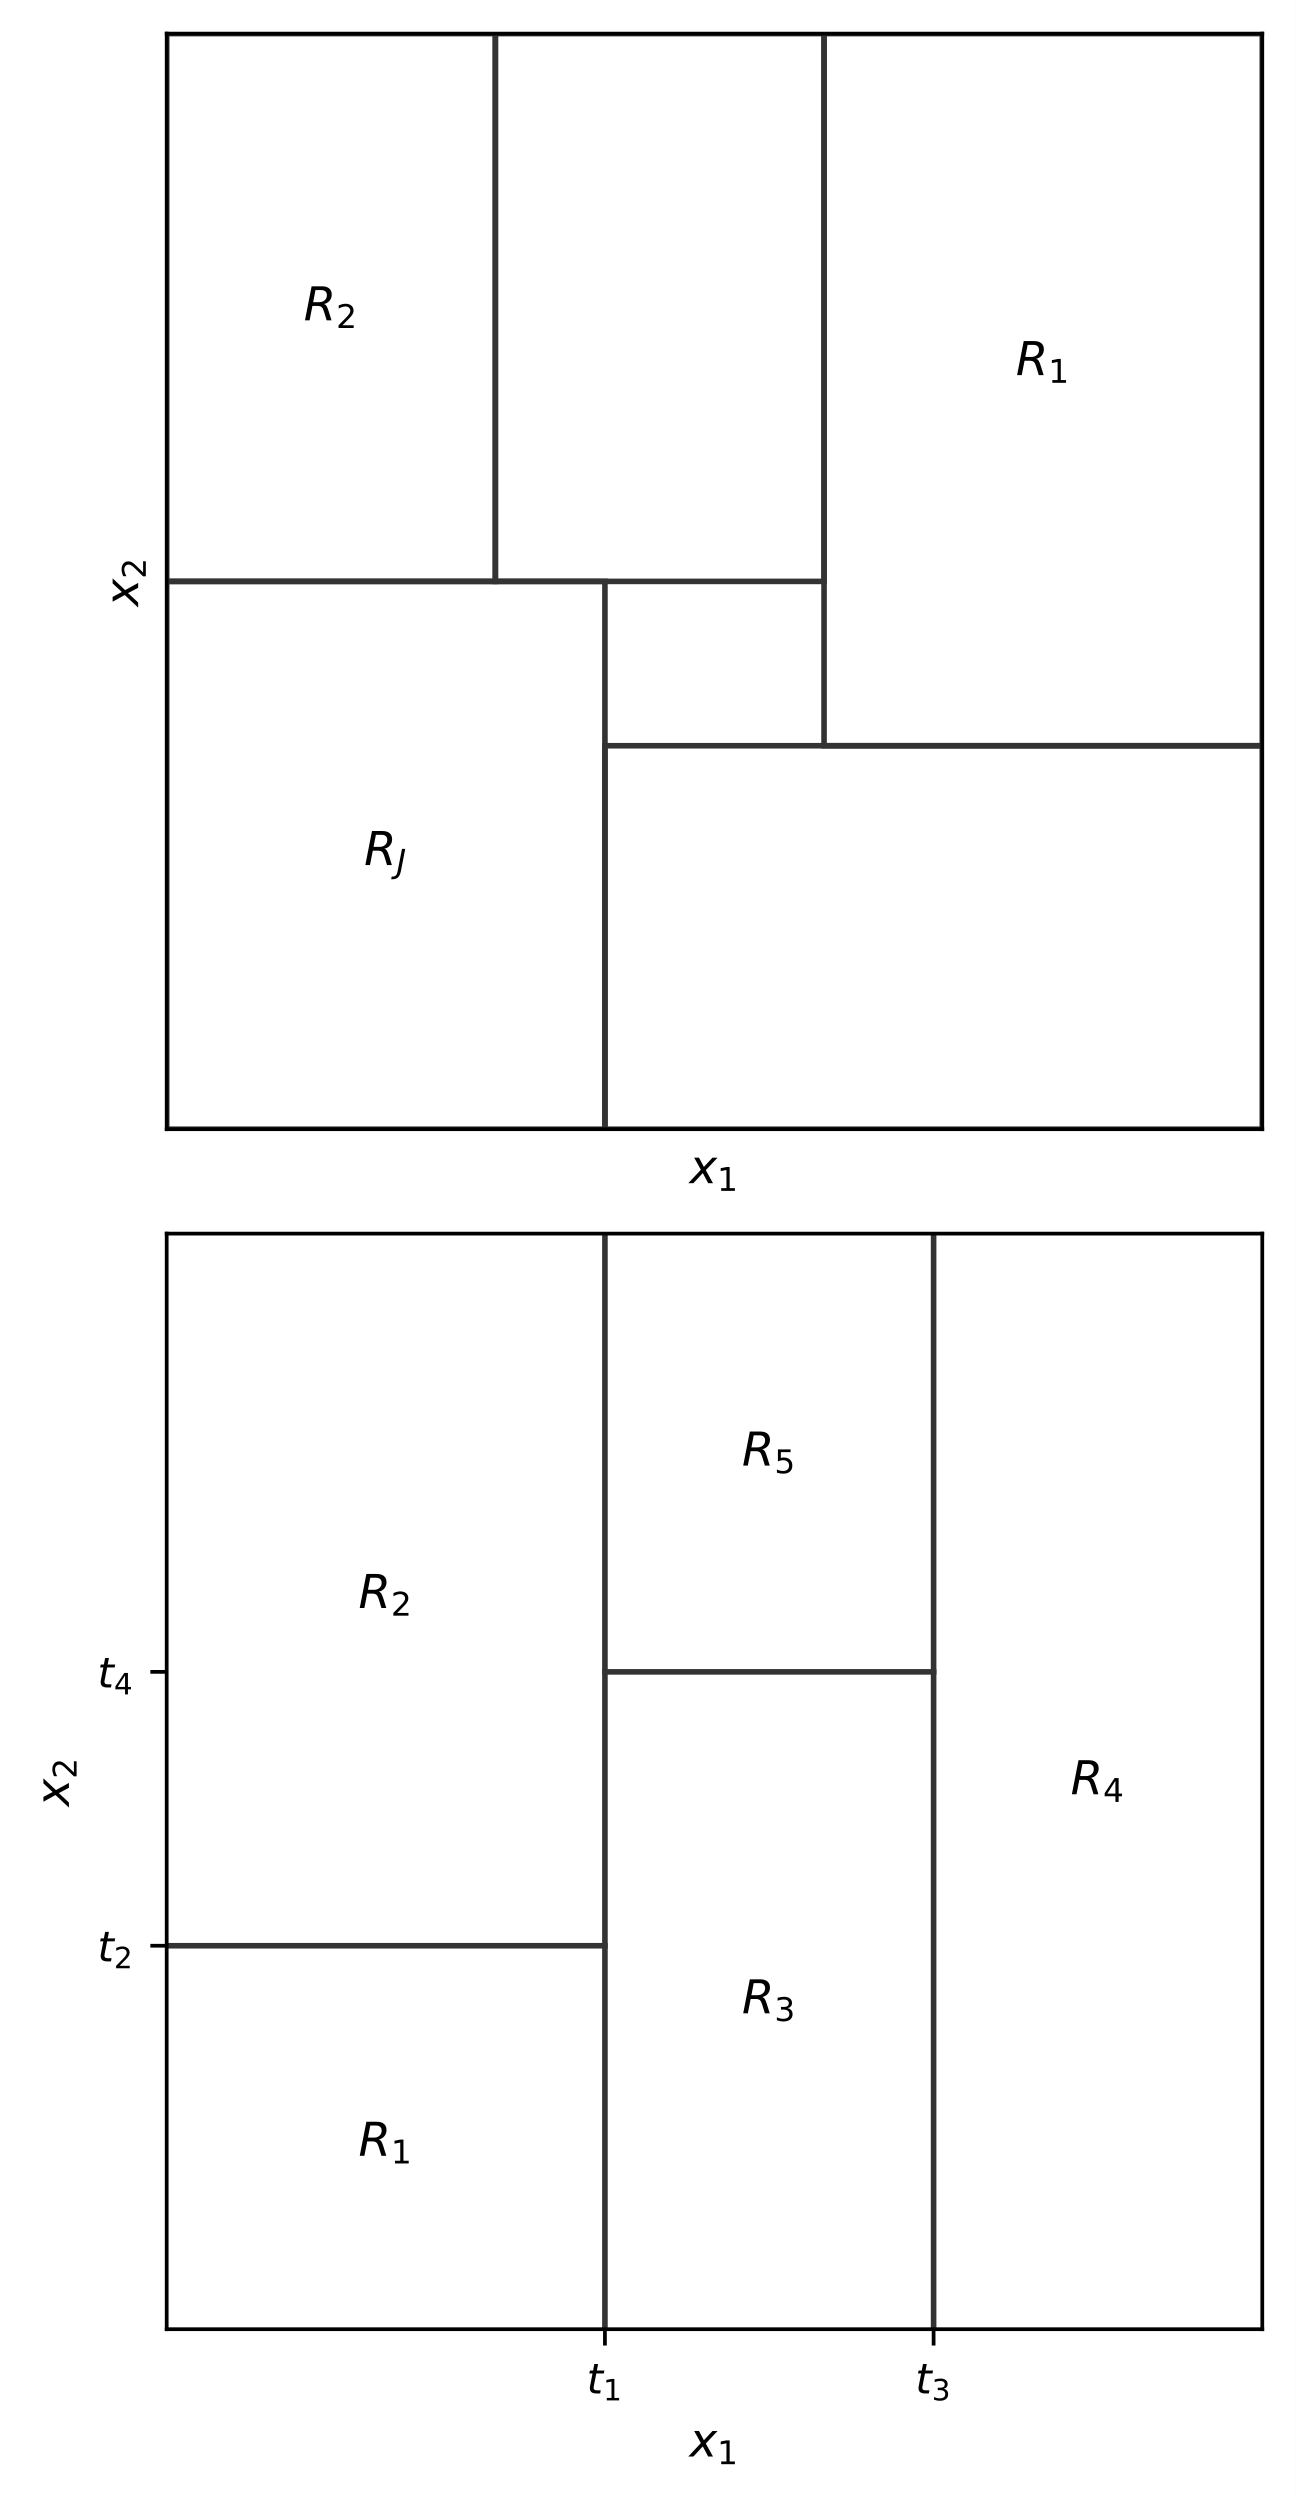
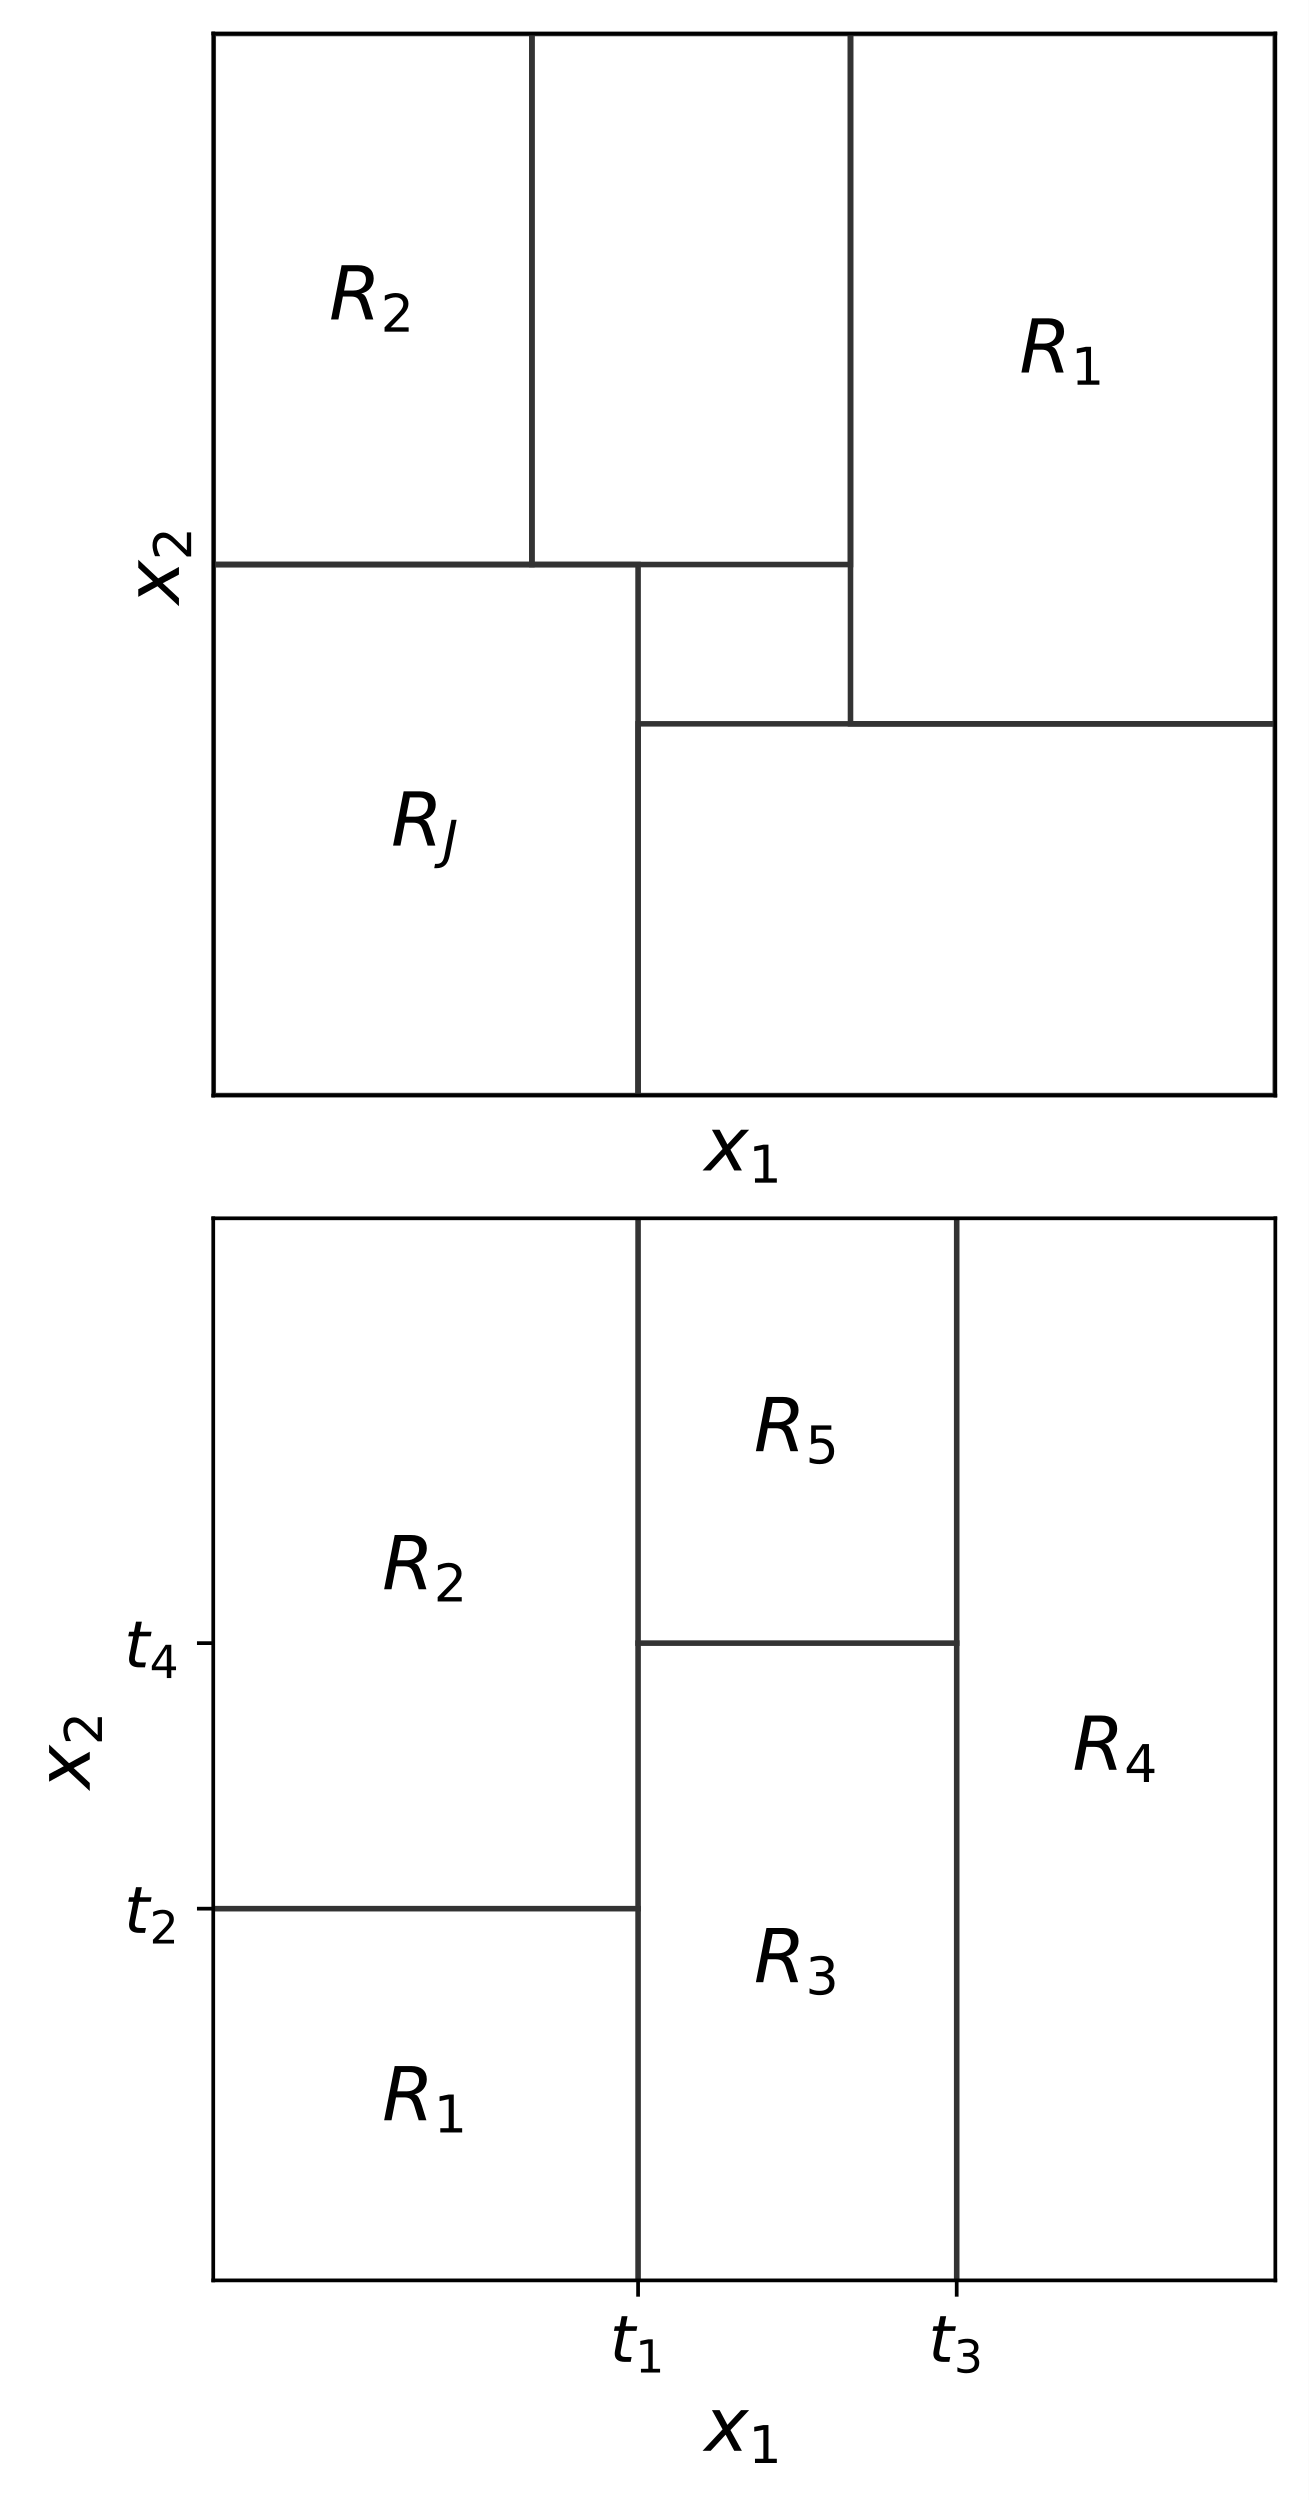
- <svg xmlns="http://www.w3.org/2000/svg" xmlns:xlink="http://www.w3.org/1999/xlink" width="277.604pt" height="535.548pt" viewBox="0 0 277.604 535.548" version="1.1">
+ <svg xmlns="http://www.w3.org/2000/svg" xmlns:xlink="http://www.w3.org/1999/xlink" width="281.497pt" height="537.698pt" viewBox="0 0 281.497 537.698" version="1.1">
  <defs>
    <style type="text/css">*{stroke-linejoin: round; stroke-linecap: butt}</style>
  </defs>
  <g id="figure_1">
    <g id="patch_1">
-       <path d="M 0 535.548  L 277.604 535.548  L 277.604 0  L 0 0  z " style="fill: #ffffff" />
+       <path d="M 0 537.698  L 281.497 537.698  L 281.497 0  L 0 0  z " style="fill: #ffffff" />
    </g>
    <g id="axes_1">
      <g id="patch_2">
-         <path d="M 35.708 241.896  L 270.404 241.896  L 270.404 7.2  L 35.708 7.2  z " style="fill: #ffffff" />
+         <path d="M 45.865 235.632  L 274.297 235.632  L 274.297 7.2  L 45.865 7.2  z " style="fill: #ffffff" />
      </g>
      <g id="patch_3">
-         <path d="M 35.708 241.896  L 129.587 241.896  L 129.587 124.548  L 35.708 124.548  L 35.708 241.896  z " clip-path="url(#p70985c1d56)" style="fill: none; stroke: #333333; stroke-width: 1.2; stroke-linejoin: miter" />
+         <path d="M 45.865 235.632  L 137.238 235.632  L 137.238 121.416  L 45.865 121.416  L 45.865 235.632  z " clip-path="url(#p4da0d11aa5)" style="fill: none; stroke: #333333; stroke-width: 1.2; stroke-linejoin: miter" />
      </g>
      <g id="patch_4">
-         <path d="M 35.708 124.548  L 106.117 124.548  L 106.117 7.2  L 35.708 7.2  L 35.708 124.548  z " clip-path="url(#p70985c1d56)" style="fill: none; stroke: #333333; stroke-width: 1.2; stroke-linejoin: miter" />
+         <path d="M 45.865 121.416  L 114.395 121.416  L 114.395 7.2  L 45.865 7.2  L 45.865 121.416  z " clip-path="url(#p4da0d11aa5)" style="fill: none; stroke: #333333; stroke-width: 1.2; stroke-linejoin: miter" />
      </g>
      <g id="patch_5">
-         <path d="M 106.117 124.548  L 176.526 124.548  L 176.526 7.2  L 106.117 7.2  L 106.117 124.548  z " clip-path="url(#p70985c1d56)" style="fill: none; stroke: #333333; stroke-width: 1.2; stroke-linejoin: miter" />
+         <path d="M 114.395 121.416  L 182.924 121.416  L 182.924 7.2  L 114.395 7.2  L 114.395 121.416  z " clip-path="url(#p4da0d11aa5)" style="fill: none; stroke: #333333; stroke-width: 1.2; stroke-linejoin: miter" />
      </g>
      <g id="patch_6">
-         <path d="M 129.587 241.896  L 270.404 241.896  L 270.404 159.752  L 129.587 159.752  L 129.587 241.896  z " clip-path="url(#p70985c1d56)" style="fill: none; stroke: #333333; stroke-width: 1.2; stroke-linejoin: miter" />
+         <path d="M 137.238 235.632  L 274.297 235.632  L 274.297 155.681  L 137.238 155.681  L 137.238 235.632  z " clip-path="url(#p4da0d11aa5)" style="fill: none; stroke: #333333; stroke-width: 1.2; stroke-linejoin: miter" />
      </g>
      <g id="patch_7">
-         <path d="M 176.526 159.752  L 270.404 159.752  L 270.404 7.2  L 176.526 7.2  L 176.526 159.752  z " clip-path="url(#p70985c1d56)" style="fill: none; stroke: #333333; stroke-width: 1.2; stroke-linejoin: miter" />
+         <path d="M 182.924 155.681  L 274.297 155.681  L 274.297 7.2  L 182.924 7.2  L 182.924 155.681  z " clip-path="url(#p4da0d11aa5)" style="fill: none; stroke: #333333; stroke-width: 1.2; stroke-linejoin: miter" />
      </g>
      <g id="matplotlib.axis_1">
        <g id="text_1">
-           <g transform="translate(147.7061 253.4944) scale(0.1 -0.1)">
+           <g transform="translate(151.521 251.7895) scale(0.16 -0.16)">
            <defs>
              <path id="DejaVuSans-Oblique-78" d="M 3841 3500  L 2234 1784  L 3219 0  L 2559 0  L 1819 1388  L 531 0  L -166 0  L 1556 1844  L 641 3500  L 1300 3500  L 1972 2234  L 3144 3500  L 3841 3500  z " transform="scale(0.015625)" />
              <path id="DejaVuSans-31" d="M 794 531  L 1825 531  L 1825 4091  L 703 3866  L 703 4441  L 1819 4666  L 2450 4666  L 2450 531  L 3481 531  L 3481 0  L 794 0  L 794 531  z " transform="scale(0.015625)" />
            </defs>
            <use xlink:href="#DejaVuSans-Oblique-78" transform="translate(0 0.3125)" />
            <use xlink:href="#DejaVuSans-31" transform="translate(59.17969 -16.09375) scale(0.7)" />
          </g>
        </g>
      </g>
      <g id="matplotlib.axis_2">
        <g id="text_2">
-           <g transform="translate(29.62844 129.898) rotate(-90) scale(0.1 -0.1)">
+           <g transform="translate(38.5375 129.976) rotate(-90) scale(0.16 -0.16)">
            <defs>
              <path id="DejaVuSans-32" d="M 1228 531  L 3431 531  L 3431 0  L 469 0  L 469 531  Q 828 903 1448 1529  Q 2069 2156 2228 2338  Q 2531 2678 2651 2914  Q 2772 3150 2772 3378  Q 2772 3750 2511 3984  Q 2250 4219 1831 4219  Q 1534 4219 1204 4116  Q 875 4013 500 3803  L 500 4441  Q 881 4594 1212 4672  Q 1544 4750 1819 4750  Q 2544 4750 2975 4387  Q 3406 4025 3406 3419  Q 3406 3131 3298 2873  Q 3191 2616 2906 2266  Q 2828 2175 2409 1742  Q 1991 1309 1228 531  z " transform="scale(0.015625)" />
            </defs>
            <use xlink:href="#DejaVuSans-Oblique-78" transform="translate(0 0.3125)" />
            <use xlink:href="#DejaVuSans-32" transform="translate(59.17969 -16.09375) scale(0.7)" />
          </g>
        </g>
      </g>
      <g id="patch_8">
-         <path d="M 35.708 241.896  L 35.708 7.2  " style="fill: none; stroke: #000000; stroke-width: 0.8; stroke-linejoin: miter; stroke-linecap: square" />
+         <path d="M 45.865 235.632  L 45.865 7.2  " style="fill: none; stroke: #000000; stroke-width: 0.8; stroke-linejoin: miter; stroke-linecap: square" />
      </g>
      <g id="patch_9">
-         <path d="M 270.404 241.896  L 270.404 7.2  " style="fill: none; stroke: #000000; stroke-width: 0.8; stroke-linejoin: miter; stroke-linecap: square" />
+         <path d="M 274.297 235.632  L 274.297 7.2  " style="fill: none; stroke: #000000; stroke-width: 0.8; stroke-linejoin: miter; stroke-linecap: square" />
      </g>
      <g id="patch_10">
-         <path d="M 35.708 241.896  L 270.404 241.896  " style="fill: none; stroke: #000000; stroke-width: 0.8; stroke-linejoin: miter; stroke-linecap: square" />
+         <path d="M 45.865 235.632  L 274.297 235.632  " style="fill: none; stroke: #000000; stroke-width: 0.8; stroke-linejoin: miter; stroke-linecap: square" />
      </g>
      <g id="patch_11">
-         <path d="M 35.708 7.2  L 270.404 7.2  " style="fill: none; stroke: #000000; stroke-width: 0.8; stroke-linejoin: miter; stroke-linecap: square" />
+         <path d="M 45.865 7.2  L 274.297 7.2  " style="fill: none; stroke: #000000; stroke-width: 0.8; stroke-linejoin: miter; stroke-linecap: square" />
      </g>
      <g id="text_3">
-         <g transform="translate(77.99733 185.322) scale(0.1 -0.1)">
+         <g transform="translate(84.1114 181.884) scale(0.16 -0.16)">
          <defs>
            <path id="DejaVuSans-Oblique-52" d="M 1613 4147  L 1294 2491  L 2106 2491  Q 2584 2491 2879 2755  Q 3175 3019 3175 3444  Q 3175 3784 2976 3965  Q 2778 4147 2406 4147  L 1613 4147  z M 2772 2241  Q 2972 2194 3105 2009  Q 3238 1825 3413 1275  L 3809 0  L 3144 0  L 2778 1197  Q 2638 1659 2453 1815  Q 2269 1972 1888 1972  L 1191 1972  L 806 0  L 172 0  L 1081 4666  L 2503 4666  Q 3150 4666 3495 4373  Q 3841 4081 3841 3531  Q 3841 3044 3547 2687  Q 3253 2331 2772 2241  z " transform="scale(0.015625)" />
            <path id="DejaVuSans-Oblique-4a" d="M 1069 4666  L 1703 4666  L 856 325  Q 691 -522 298 -901  Q -94 -1281 -800 -1281  L -1050 -1281  L -947 -750  L -750 -750  Q -328 -750 -109 -509  Q 109 -269 225 325  L 1069 4666  z " transform="scale(0.015625)" />
          </defs>
          <use xlink:href="#DejaVuSans-Oblique-52" transform="translate(0 0.09375)" />
          <use xlink:href="#DejaVuSans-Oblique-4a" transform="translate(69.48242 -16.3125) scale(0.7)" />
        </g>
      </g>
      <g id="text_4">
-         <g transform="translate(65.06252 68.63338) scale(0.1 -0.1)">
+         <g transform="translate(70.7698 68.723) scale(0.16 -0.16)">
          <use xlink:href="#DejaVuSans-Oblique-52" transform="translate(0 0.09375)" />
          <use xlink:href="#DejaVuSans-32" transform="translate(69.48242 -16.3125) scale(0.7)" />
        </g>
      </g>
      <g id="text_5">
-         <g transform="translate(217.6149 80.36817) scale(0.1 -0.1)">
+         <g transform="translate(219.2506 80.1446) scale(0.16 -0.16)">
          <use xlink:href="#DejaVuSans-Oblique-52" transform="translate(0 0.09375)" />
          <use xlink:href="#DejaVuSans-31" transform="translate(69.48242 -16.3125) scale(0.7)" />
        </g>
      </g>
    </g>
    <g id="axes_2">
      <g id="patch_12">
-         <path d="M 35.708 498.96  L 270.404 498.96  L 270.404 264.264  L 35.708 264.264  z " style="fill: #ffffff" />
+         <path d="M 45.865 490.464  L 274.297 490.464  L 274.297 262.032  L 45.865 262.032  z " style="fill: #ffffff" />
      </g>
      <g id="matplotlib.axis_3">
        <g id="xtick_1">
          <g id="line2d_1">
            <defs>
-               <path id="m847ffc92e8" d="M 0 0  L 0 3.5  " style="stroke: #000000; stroke-width: 0.8" />
-             </defs>
-             <g>
-               <use xlink:href="#m847ffc92e8" x="129.587" y="498.96" style="stroke: #000000; stroke-width: 0.8" />
+               <path id="m6eae0b245c" d="M 0 0  L 0 3.5  " style="stroke: #000000; stroke-width: 0.8" />
+             </defs>
+             <g>
+               <use xlink:href="#m6eae0b245c" x="137.238" y="490.464" style="stroke: #000000; stroke-width: 0.8" />
            </g>
          </g>
          <g id="text_6">
-             <g transform="translate(125.6715 512.7986) scale(0.09 -0.09)">
+             <g transform="translate(131.1478 508.1018) scale(0.14 -0.14)">
              <defs>
                <path id="DejaVuSans-Oblique-74" d="M 2706 3500  L 2619 3053  L 1472 3053  L 1100 1153  Q 1081 1047 1072 975  Q 1063 903 1063 863  Q 1063 663 1183 572  Q 1303 481 1569 481  L 2150 481  L 2053 0  L 1503 0  Q 991 0 739 200  Q 488 400 488 806  Q 488 878 497 964  Q 506 1050 525 1153  L 897 3053  L 409 3053  L 500 3500  L 978 3500  L 1172 4494  L 1747 4494  L 1556 3500  L 2706 3500  z " transform="scale(0.015625)" />
              </defs>
              <use xlink:href="#DejaVuSans-Oblique-74" transform="translate(0 0.78125)" />
              <use xlink:href="#DejaVuSans-31" transform="translate(39.20898 -15.625) scale(0.7)" />
            </g>
          </g>
        </g>
        <g id="xtick_2">
          <g id="line2d_2">
            <g>
-               <use xlink:href="#m847ffc92e8" x="199.995" y="498.96" style="stroke: #000000; stroke-width: 0.8" />
+               <use xlink:href="#m6eae0b245c" x="205.767" y="490.464" style="stroke: #000000; stroke-width: 0.8" />
            </g>
          </g>
          <g id="text_7">
-             <g transform="translate(196.0803 512.7986) scale(0.09 -0.09)">
+             <g transform="translate(199.6774 508.1018) scale(0.14 -0.14)">
              <defs>
                <path id="DejaVuSans-33" d="M 2597 2516  Q 3050 2419 3304 2112  Q 3559 1806 3559 1356  Q 3559 666 3084 287  Q 2609 -91 1734 -91  Q 1441 -91 1130 -33  Q 819 25 488 141  L 488 750  Q 750 597 1062 519  Q 1375 441 1716 441  Q 2309 441 2620 675  Q 2931 909 2931 1356  Q 2931 1769 2642 2001  Q 2353 2234 1838 2234  L 1294 2234  L 1294 2753  L 1863 2753  Q 2328 2753 2575 2939  Q 2822 3125 2822 3475  Q 2822 3834 2567 4026  Q 2313 4219 1838 4219  Q 1578 4219 1281 4162  Q 984 4106 628 3988  L 628 4550  Q 988 4650 1302 4700  Q 1616 4750 1894 4750  Q 2613 4750 3031 4423  Q 3450 4097 3450 3541  Q 3450 3153 3228 2886  Q 3006 2619 2597 2516  z " transform="scale(0.015625)" />
              </defs>
              <use xlink:href="#DejaVuSans-Oblique-74" transform="translate(0 0.78125)" />
              <use xlink:href="#DejaVuSans-33" transform="translate(39.20898 -15.625) scale(0.7)" />
            </g>
          </g>
        </g>
        <g id="text_8">
-           <g transform="translate(147.7061 526.2687) scale(0.1 -0.1)">
+           <g transform="translate(151.521 527.1709) scale(0.16 -0.16)">
            <use xlink:href="#DejaVuSans-Oblique-78" transform="translate(0 0.3125)" />
            <use xlink:href="#DejaVuSans-31" transform="translate(59.17969 -16.09375) scale(0.7)" />
          </g>
        </g>
      </g>
      <g id="matplotlib.axis_4">
        <g id="ytick_1">
          <g id="line2d_3">
            <defs>
-               <path id="m43f35895e5" d="M 0 0  L -3.5 0  " style="stroke: #000000; stroke-width: 0.8" />
-             </defs>
-             <g>
-               <use xlink:href="#m43f35895e5" x="35.708" y="416.816" style="stroke: #000000; stroke-width: 0.8" />
+               <path id="m7db502d892" d="M 0 0  L -3.5 0  " style="stroke: #000000; stroke-width: 0.8" />
+             </defs>
+             <g>
+               <use xlink:href="#m7db502d892" x="45.865" y="410.513" style="stroke: #000000; stroke-width: 0.8" />
            </g>
          </g>
          <g id="text_9">
-             <g transform="translate(20.87813 420.2357) scale(0.09 -0.09)">
+             <g transform="translate(26.685 415.8317) scale(0.14 -0.14)">
              <use xlink:href="#DejaVuSans-Oblique-74" transform="translate(0 0.78125)" />
              <use xlink:href="#DejaVuSans-32" transform="translate(39.20898 -15.625) scale(0.7)" />
            </g>
          </g>
        </g>
        <g id="ytick_2">
          <g id="line2d_4">
            <g>
-               <use xlink:href="#m43f35895e5" x="35.708" y="358.142" style="stroke: #000000; stroke-width: 0.8" />
+               <use xlink:href="#m7db502d892" x="45.865" y="353.405" style="stroke: #000000; stroke-width: 0.8" />
            </g>
          </g>
          <g id="text_10">
-             <g transform="translate(20.87813 361.5617) scale(0.09 -0.09)">
+             <g transform="translate(26.685 358.7237) scale(0.14 -0.14)">
              <defs>
                <path id="DejaVuSans-34" d="M 2419 4116  L 825 1625  L 2419 1625  L 2419 4116  z M 2253 4666  L 3047 4666  L 3047 1625  L 3713 1625  L 3713 1100  L 3047 1100  L 3047 0  L 2419 0  L 2419 1100  L 313 1100  L 313 1709  L 2253 4666  z " transform="scale(0.015625)" />
              </defs>
              <use xlink:href="#DejaVuSans-Oblique-74" transform="translate(0 0.78125)" />
              <use xlink:href="#DejaVuSans-34" transform="translate(39.20898 -15.625) scale(0.7)" />
            </g>
          </g>
        </g>
        <g id="text_11">
-           <g transform="translate(14.79844 386.962) rotate(-90) scale(0.1 -0.1)">
+           <g transform="translate(19.3575 384.808) rotate(-90) scale(0.16 -0.16)">
            <use xlink:href="#DejaVuSans-Oblique-78" transform="translate(0 0.3125)" />
            <use xlink:href="#DejaVuSans-32" transform="translate(59.17969 -16.09375) scale(0.7)" />
          </g>
        </g>
      </g>
      <g id="line2d_5">
-         <path d="M 129.587 498.96  L 129.587 264.264  " clip-path="url(#pf7710a1c21)" style="fill: none; stroke: #333333; stroke-width: 1.2; stroke-linecap: square" />
+         <path d="M 137.238 490.464  L 137.238 262.032  " clip-path="url(#p60ce106be5)" style="fill: none; stroke: #333333; stroke-width: 1.2; stroke-linecap: square" />
      </g>
      <g id="line2d_6">
-         <path d="M 35.708 416.816  L 129.587 416.816  " clip-path="url(#pf7710a1c21)" style="fill: none; stroke: #333333; stroke-width: 1.2; stroke-linecap: square" />
+         <path d="M 45.865 410.513  L 137.238 410.513  " clip-path="url(#p60ce106be5)" style="fill: none; stroke: #333333; stroke-width: 1.2; stroke-linecap: square" />
      </g>
      <g id="line2d_7">
-         <path d="M 199.995 498.96  L 199.995 264.264  " clip-path="url(#pf7710a1c21)" style="fill: none; stroke: #333333; stroke-width: 1.2; stroke-linecap: square" />
+         <path d="M 205.767 490.464  L 205.767 262.032  " clip-path="url(#p60ce106be5)" style="fill: none; stroke: #333333; stroke-width: 1.2; stroke-linecap: square" />
      </g>
      <g id="line2d_8">
-         <path d="M 129.587 358.142  L 199.995 358.142  " clip-path="url(#pf7710a1c21)" style="fill: none; stroke: #333333; stroke-width: 1.2; stroke-linecap: square" />
+         <path d="M 137.238 353.405  L 205.767 353.405  " clip-path="url(#p60ce106be5)" style="fill: none; stroke: #333333; stroke-width: 1.2; stroke-linecap: square" />
      </g>
      <g id="patch_13">
-         <path d="M 35.708 498.96  L 35.708 264.264  " style="fill: none; stroke: #000000; stroke-width: 0.8; stroke-linejoin: miter; stroke-linecap: square" />
+         <path d="M 45.865 490.464  L 45.865 262.032  " style="fill: none; stroke: #000000; stroke-width: 0.8; stroke-linejoin: miter; stroke-linecap: square" />
      </g>
      <g id="patch_14">
-         <path d="M 270.404 498.96  L 270.404 264.264  " style="fill: none; stroke: #000000; stroke-width: 0.8; stroke-linejoin: miter; stroke-linecap: square" />
+         <path d="M 274.297 490.464  L 274.297 262.032  " style="fill: none; stroke: #000000; stroke-width: 0.8; stroke-linejoin: miter; stroke-linecap: square" />
      </g>
      <g id="patch_15">
-         <path d="M 35.708 498.96  L 270.404 498.96  " style="fill: none; stroke: #000000; stroke-width: 0.8; stroke-linejoin: miter; stroke-linecap: square" />
+         <path d="M 45.865 490.464  L 274.297 490.464  " style="fill: none; stroke: #000000; stroke-width: 0.8; stroke-linejoin: miter; stroke-linecap: square" />
      </g>
      <g id="patch_16">
-         <path d="M 35.708 264.264  L 270.404 264.264  " style="fill: none; stroke: #000000; stroke-width: 0.8; stroke-linejoin: miter; stroke-linecap: square" />
+         <path d="M 45.865 262.032  L 274.297 262.032  " style="fill: none; stroke: #000000; stroke-width: 0.8; stroke-linejoin: miter; stroke-linecap: square" />
      </g>
      <g id="text_12">
-         <g transform="translate(76.79733 344.4731) scale(0.1 -0.1)">
+         <g transform="translate(82.1914 341.8296) scale(0.16 -0.16)">
          <use xlink:href="#DejaVuSans-Oblique-52" transform="translate(0 0.09375)" />
          <use xlink:href="#DejaVuSans-32" transform="translate(69.48242 -16.3125) scale(0.7)" />
        </g>
      </g>
      <g id="text_13">
-         <g transform="translate(76.79733 461.8211) scale(0.1 -0.1)">
+         <g transform="translate(82.1914 456.0456) scale(0.16 -0.16)">
          <use xlink:href="#DejaVuSans-Oblique-52" transform="translate(0 0.09375)" />
          <use xlink:href="#DejaVuSans-31" transform="translate(69.48242 -16.3125) scale(0.7)" />
        </g>
      </g>
      <g id="text_14">
-         <g transform="translate(158.9409 431.3106) scale(0.1 -0.1)">
+         <g transform="translate(162.1426 426.3494) scale(0.16 -0.16)">
          <use xlink:href="#DejaVuSans-Oblique-52" transform="translate(0 0.09375)" />
          <use xlink:href="#DejaVuSans-33" transform="translate(69.48242 -16.3125) scale(0.7)" />
        </g>
      </g>
      <g id="text_15">
-         <g transform="translate(158.9409 313.9626) scale(0.1 -0.1)">
+         <g transform="translate(162.1426 312.1334) scale(0.16 -0.16)">
          <defs>
            <path id="DejaVuSans-35" d="M 691 4666  L 3169 4666  L 3169 4134  L 1269 4134  L 1269 2991  Q 1406 3038 1543 3061  Q 1681 3084 1819 3084  Q 2600 3084 3056 2656  Q 3513 2228 3513 1497  Q 3513 744 3044 326  Q 2575 -91 1722 -91  Q 1428 -91 1123 -41  Q 819 9 494 109  L 494 744  Q 775 591 1075 516  Q 1375 441 1709 441  Q 2250 441 2565 725  Q 2881 1009 2881 1497  Q 2881 1984 2565 2268  Q 2250 2553 1709 2553  Q 1456 2553 1204 2497  Q 953 2441 691 2322  L 691 4666  z " transform="scale(0.015625)" />
          </defs>
          <use xlink:href="#DejaVuSans-Oblique-52" transform="translate(0 0.09375)" />
          <use xlink:href="#DejaVuSans-35" transform="translate(69.48242 -16.3125) scale(0.7)" />
        </g>
      </g>
      <g id="text_16">
-         <g transform="translate(229.3497 384.3714) scale(0.1 -0.1)">
+         <g transform="translate(230.6722 380.663) scale(0.16 -0.16)">
          <use xlink:href="#DejaVuSans-Oblique-52" transform="translate(0 0.09375)" />
          <use xlink:href="#DejaVuSans-34" transform="translate(69.48242 -16.3125) scale(0.7)" />
        </g>
      </g>
    </g>
  </g>
  <defs>
-     <clipPath id="p70985c1d56">
-       <rect x="35.708" y="7.2" width="234.696" height="234.696" />
+     <clipPath id="p4da0d11aa5">
+       <rect x="45.865" y="7.2" width="228.432" height="228.432" />
    </clipPath>
-     <clipPath id="pf7710a1c21">
-       <rect x="35.708" y="264.264" width="234.696" height="234.696" />
+     <clipPath id="p60ce106be5">
+       <rect x="45.865" y="262.032" width="228.432" height="228.432" />
    </clipPath>
  </defs>
</svg>
